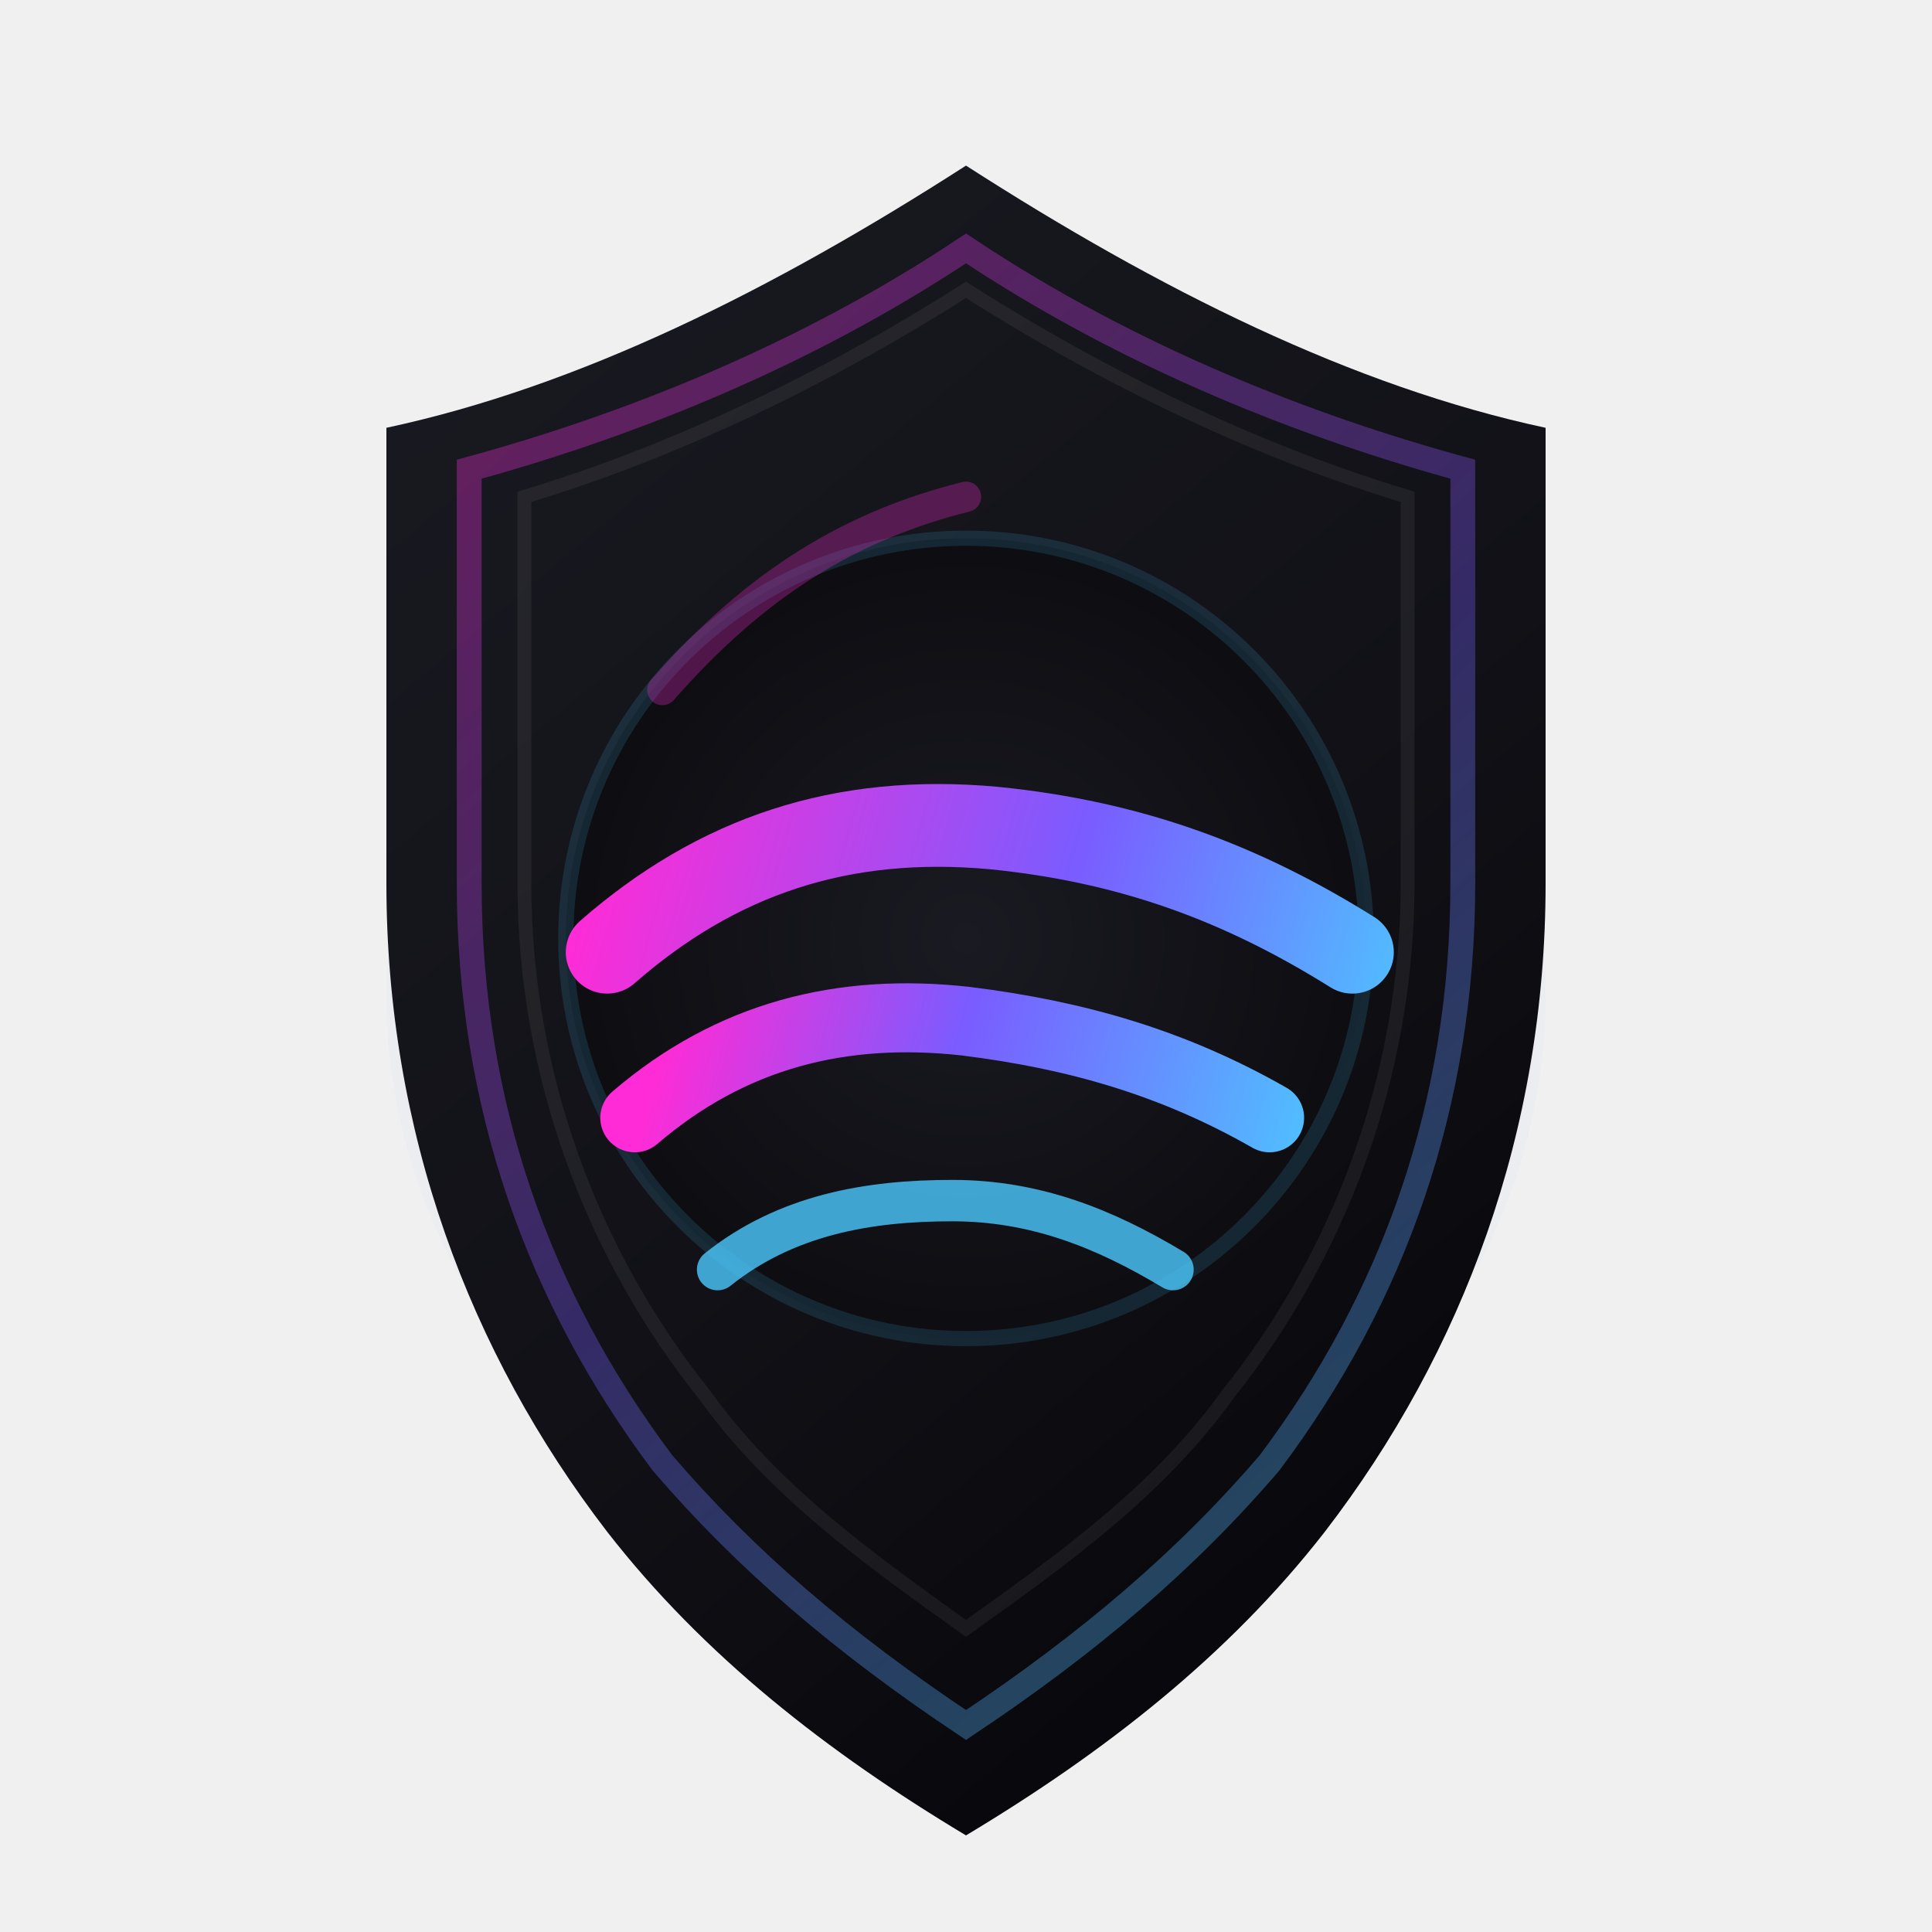
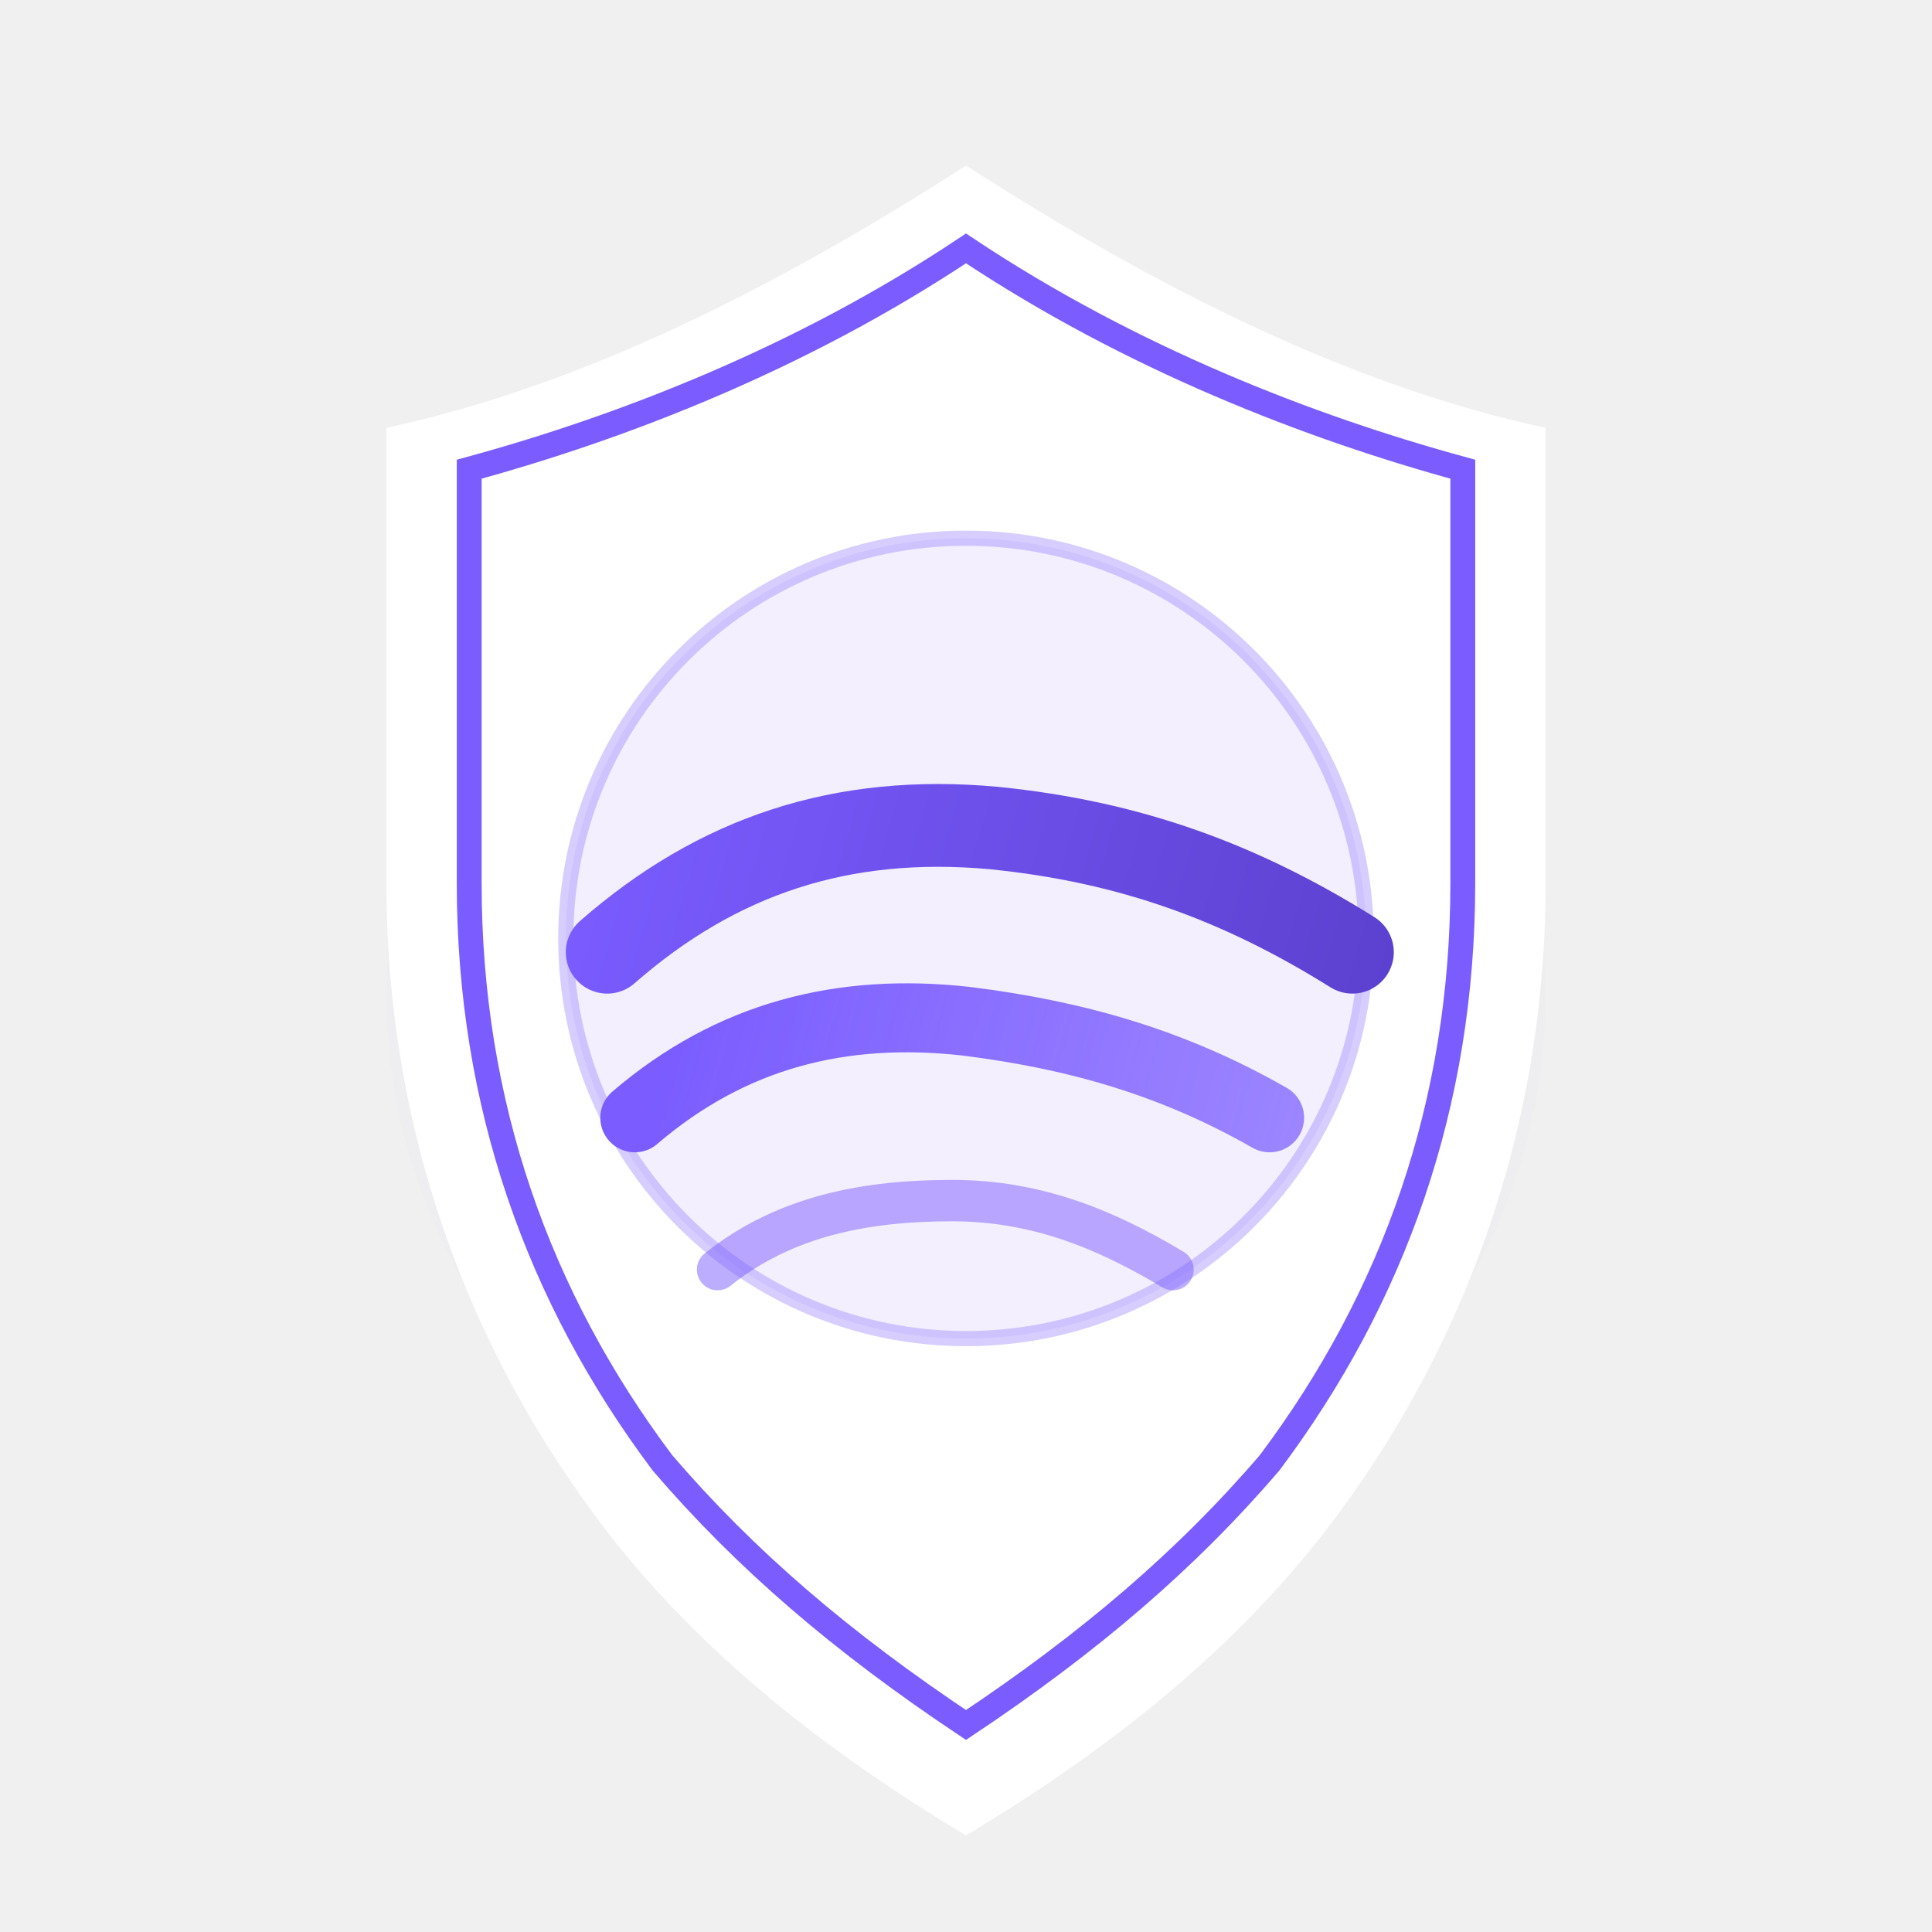
<svg xmlns="http://www.w3.org/2000/svg" width="140" height="140" viewBox="0 0 140 140" fill="none" role="img" aria-labelledby="sw-title sw-desc">
  <defs>
-     <linearGradient id="sw-shield-fill" x1="24" y1="16" x2="114" y2="124" gradientUnits="userSpaceOnUse">
-       <stop offset="0" stop-color="#1A1A22" />
-       <stop offset="0.54" stop-color="#111117" />
-       <stop offset="1" stop-color="#050508" />
-     </linearGradient>
-     <linearGradient id="sw-outline" x1="34" y1="26" x2="104" y2="110" gradientUnits="userSpaceOnUse">
-       <stop offset="0" stop-color="#FF2BD6" />
-       <stop offset="0.54" stop-color="#7A5CFF" />
-       <stop offset="1" stop-color="#4CC9FF" />
-     </linearGradient>
    <linearGradient id="sw-wave-main" x1="42" y1="64" x2="102" y2="81" gradientUnits="userSpaceOnUse">
-       <stop offset="0" stop-color="#FF2BD6" />
-       <stop offset="0.55" stop-color="#7A5CFF" />
-       <stop offset="1" stop-color="#4CC9FF" />
+       <stop offset="0" stop-color="#7a5cff" />
+       <stop offset="1" stop-color="#5a3fcc" />
    </linearGradient>
    <linearGradient id="sw-wave-accent" x1="47" y1="79" x2="95" y2="92" gradientUnits="userSpaceOnUse">
-       <stop offset="0" stop-color="#FF2BD6" />
-       <stop offset="0.42" stop-color="#7A5CFF" />
-       <stop offset="1" stop-color="#4CC9FF" />
+       <stop offset="0" stop-color="#7a5cff" />
+       <stop offset="1" stop-color="#7a5cff" stop-opacity="0.7" />
    </linearGradient>
-     <radialGradient id="sw-core" cx="0" cy="0" r="1" gradientUnits="userSpaceOnUse" gradientTransform="translate(70 68) rotate(90) scale(33)">
-       <stop offset="0" stop-color="#1A1A22" />
-       <stop offset="1" stop-color="#0B0B0F" />
-     </radialGradient>
    <radialGradient id="sw-ambient" cx="0" cy="0" r="1" gradientUnits="userSpaceOnUse" gradientTransform="translate(70 72) rotate(90) scale(48)">
-       <stop offset="0" stop-color="#7A5CFF" stop-opacity="0.18" />
-       <stop offset="0.58" stop-color="#FF2BD6" stop-opacity="0.12" />
-       <stop offset="1" stop-color="#4CC9FF" stop-opacity="0" />
+       <stop offset="0" stop-color="#7a5cff" stop-opacity="0.08" />
+       <stop offset="1" stop-color="#7a5cff" stop-opacity="0" />
    </radialGradient>
  </defs>
  <circle cx="70" cy="72" r="42" fill="url(#sw-ambient)" />
-   <path d="M44 69c8-7 17-10 28-9 10 1 18 4 26 9" stroke="url(#sw-wave-main)" stroke-opacity="0.2" stroke-width="10" stroke-linecap="round" />
-   <path d="M46 81c7-6 15-8 24-7 8 1 15 3 22 7" stroke="url(#sw-wave-accent)" stroke-opacity="0.18" stroke-width="9" stroke-linecap="round" />
-   <path d="M70 12C56 21 42 28 28 31v33c0 18 6 34 16 47 7 9 16 16 26 22 10-6 19-13 26-22 10-13 16-29 16-47V31c-14-3-28-10-42-19z" fill="url(#sw-shield-fill)" />
-   <path d="M70 18C58 26 45 31 34 34v30c0 16 5 30 14 42 6 7 13 13 22 19 9-6 16-12 22-19 9-12 14-26 14-42V34c-11-3-24-8-36-16z" fill="none" stroke="url(#sw-outline)" stroke-opacity="0.34" stroke-width="1.8" />
-   <path d="M70 21C59 28 48 33 38 36v28c0 14 5 27 13 37 5 7 12 12 19 17 7-5 14-10 19-17 8-10 13-23 13-37V36c-10-3-21-8-32-15z" fill="none" stroke="#FAFAFF" stroke-opacity="0.06" stroke-width="1" />
-   <circle cx="70" cy="68" r="29" fill="url(#sw-core)" />
-   <circle cx="70" cy="68" r="29" fill="none" stroke="#4CC9FF" stroke-opacity="0.14" stroke-width="1.1" />
+   <path d="M70 12C56 21 42 28 28 31v33c0 18 6 34 16 47 7 9 16 16 26 22 10-6 19-13 26-22 10-13 16-29 16-47V31c-14-3-28-10-42-19z" fill="#ffffff" />
+   <path d="M70 18C58 26 45 31 34 34v30c0 16 5 30 14 42 6 7 13 13 22 19 9-6 16-12 22-19 9-12 14-26 14-42V34c-11-3-24-8-36-16z" fill="none" stroke="#7a5cff" stroke-width="1.8" />
+   <circle cx="70" cy="68" r="29" fill="#f4efff" />
+   <circle cx="70" cy="68" r="29" fill="none" stroke="#7a5cff" stroke-opacity="0.3" stroke-width="1.1" />
  <path d="M44 69c8-7 17-10 28-9 10 1 18 4 26 9" stroke="url(#sw-wave-main)" stroke-width="6" stroke-linecap="round" />
  <path d="M46 81c7-6 15-8 24-7 8 1 15 3 22 7" stroke="url(#sw-wave-accent)" stroke-width="5" stroke-linecap="round" />
-   <path d="M52 92c5-4 11-5 17-5 6 0 11 2 16 5" stroke="#4CC9FF" stroke-opacity="0.8" stroke-width="3" stroke-linecap="round" />
-   <path d="M48 50c7-8 14-12 22-14" stroke="#FF2BD6" stroke-opacity="0.28" stroke-width="2.2" stroke-linecap="round" />
+   <path d="M52 92c5-4 11-5 17-5 6 0 11 2 16 5" stroke="#7a5cff" stroke-opacity="0.5" stroke-width="3" stroke-linecap="round" />
</svg>
